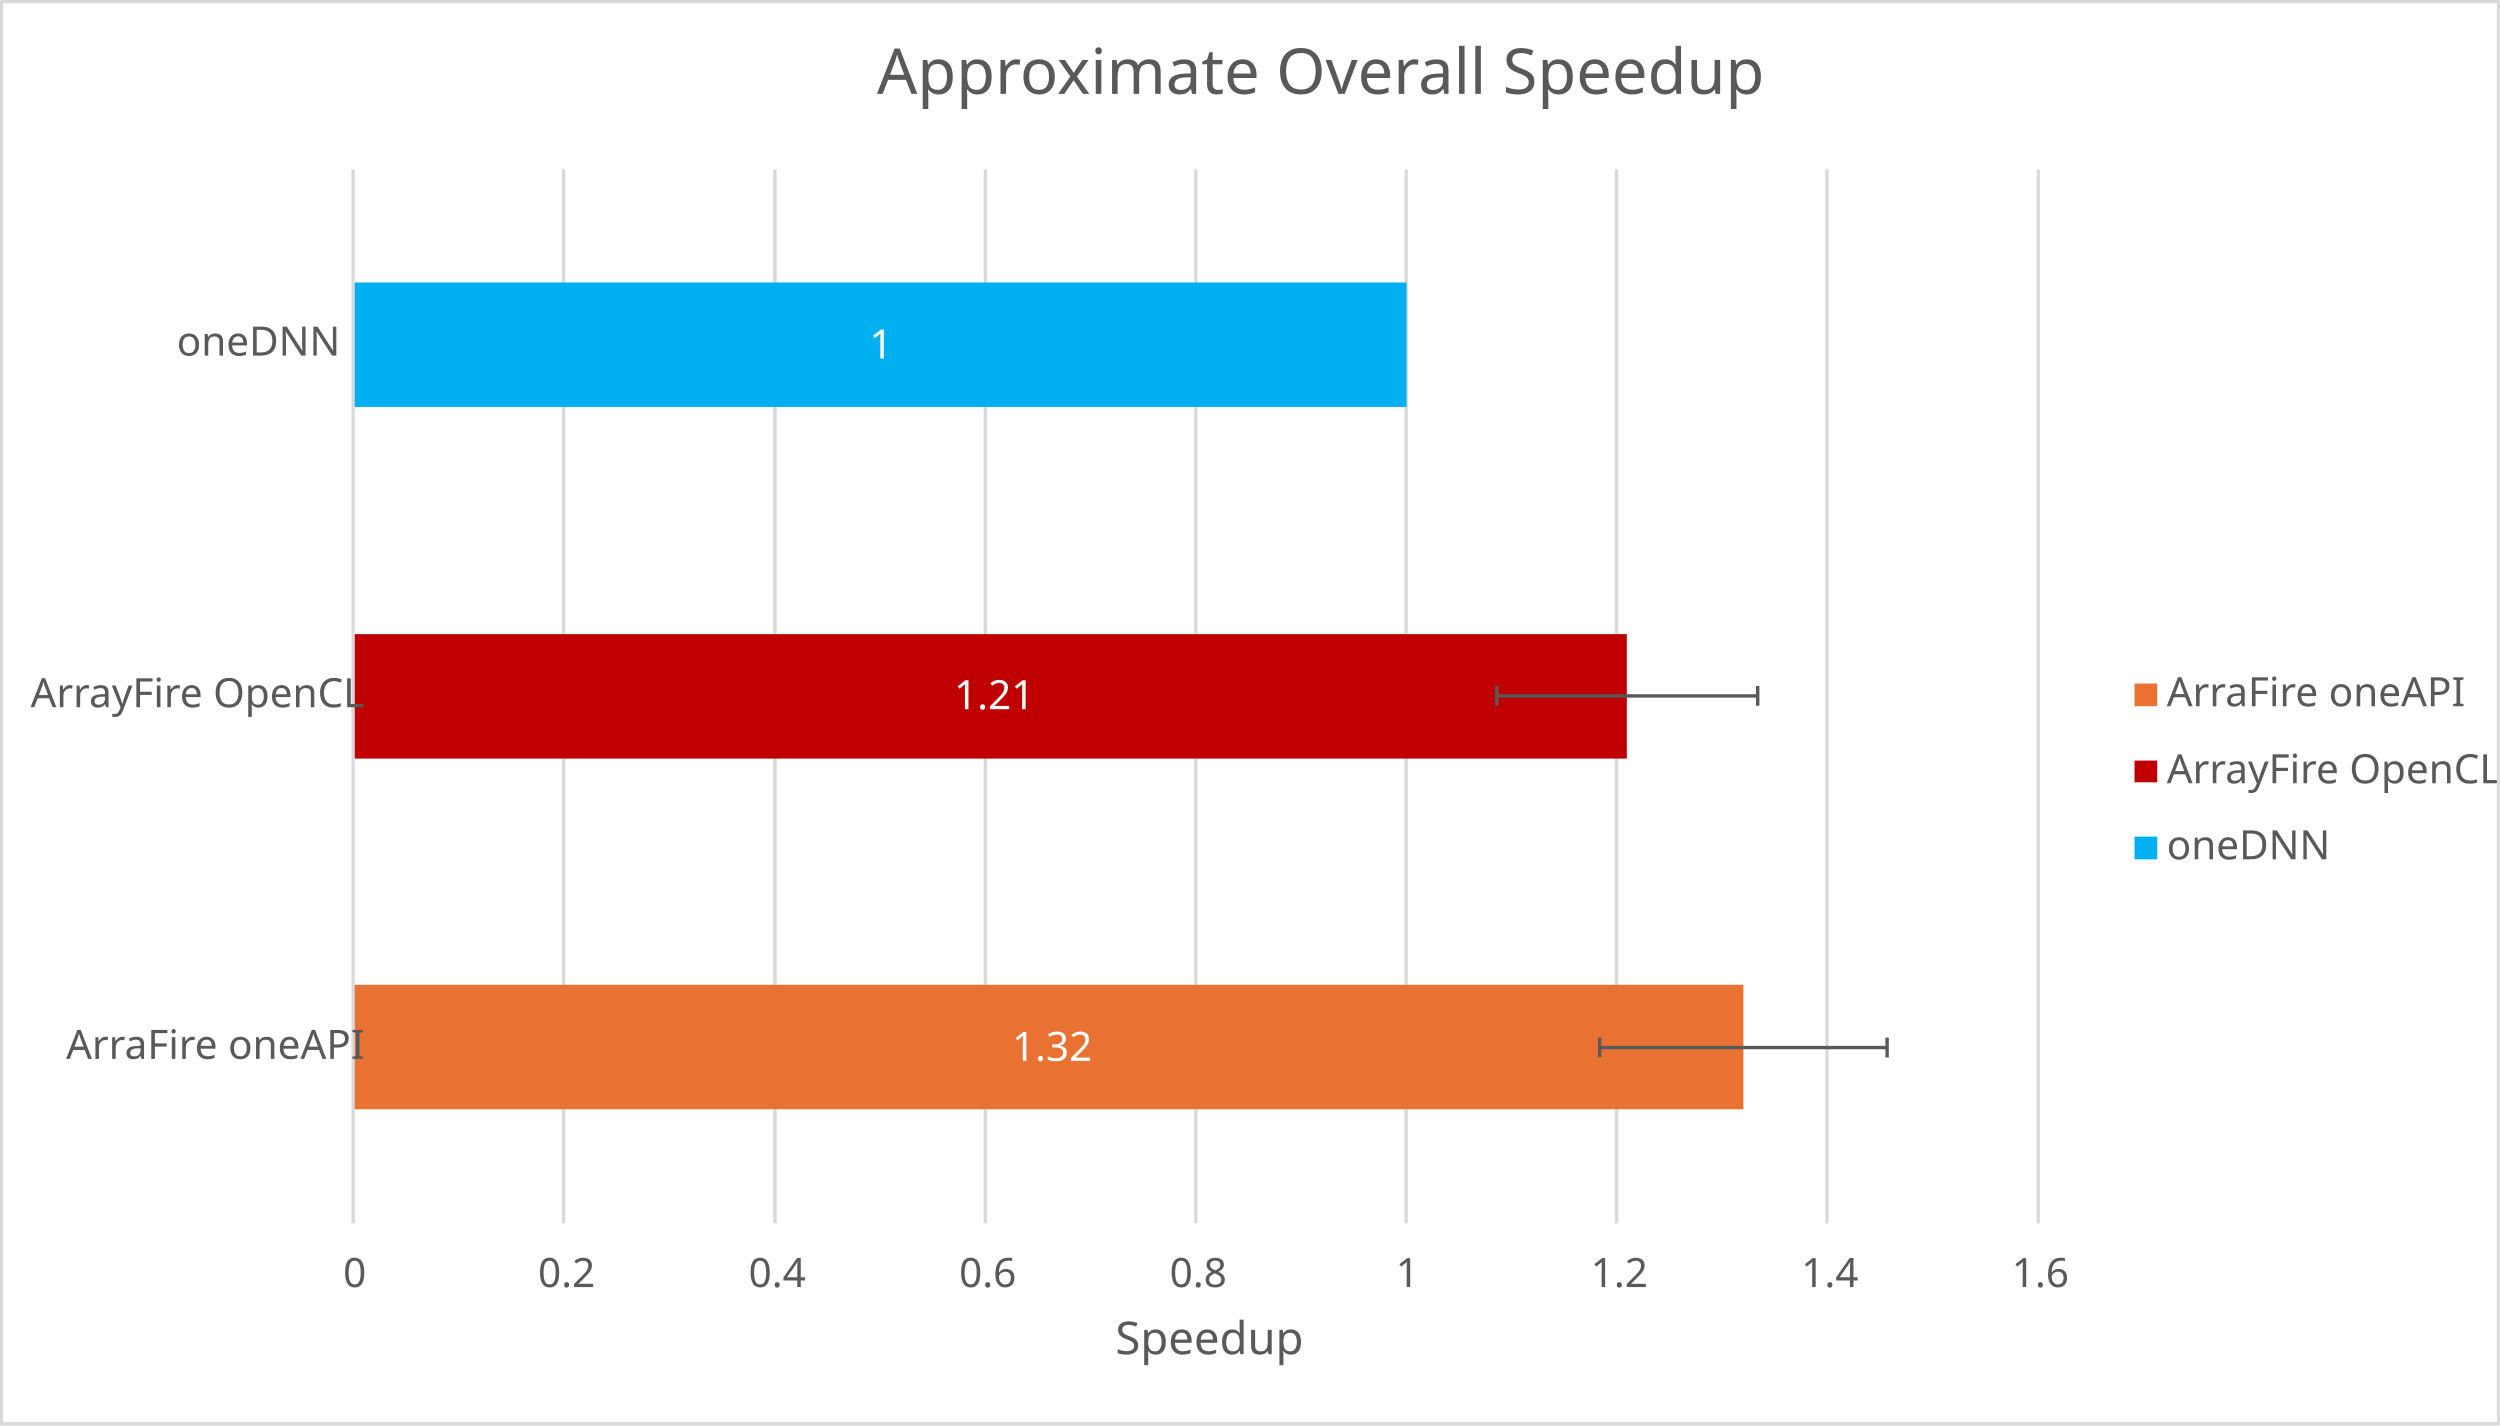
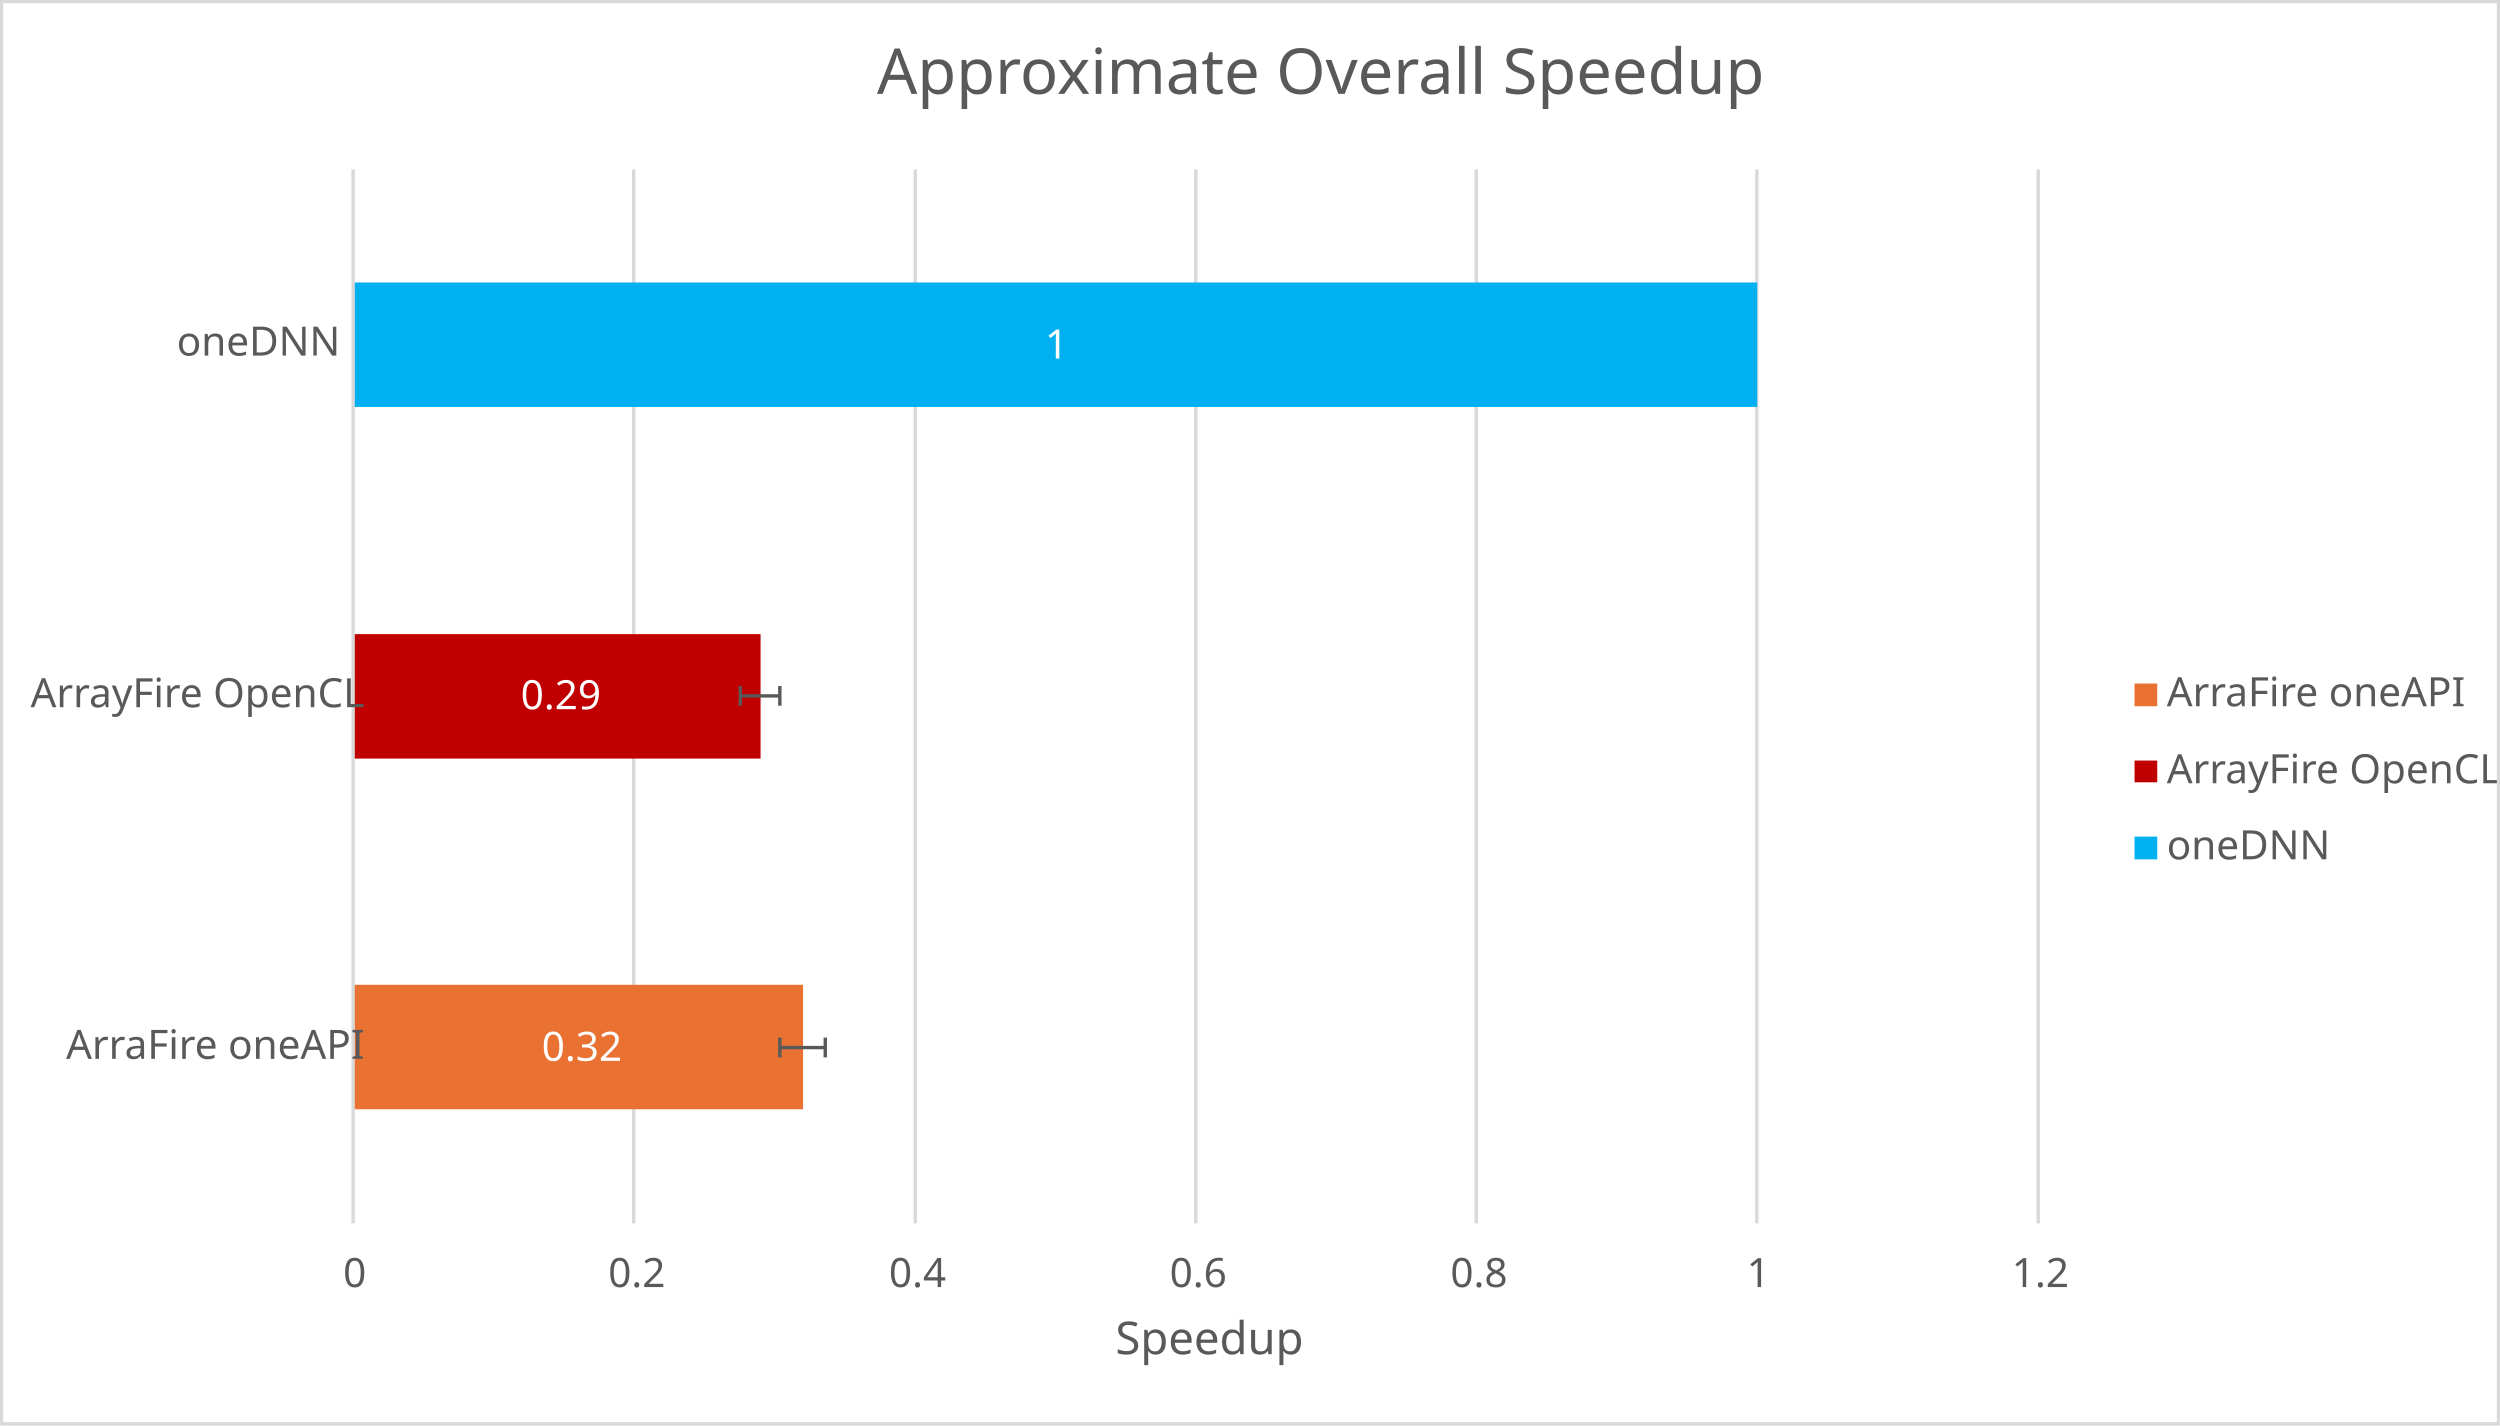
<svg xmlns="http://www.w3.org/2000/svg" width="2531" height="1443" xml:space="preserve" overflow="hidden">
  <defs>
    <clipPath id="clip0">
      <rect x="1862" y="298" width="2531" height="1443" />
    </clipPath>
  </defs>
  <g clip-path="url(#clip0)" transform="translate(-1862 -298)">
    <rect x="1863" y="299" width="2528" height="1440" fill="#FFFFFF" />
    <g>
-       <path d="M2432.58 469.5 2432.58 1536.5M2646.59 469.5 2646.59 1536.5M2859.59 469.5 2859.59 1536.5M3072.6 469.5 3072.6 1536.5M3285.61 469.5 3285.61 1536.5M3498.61 469.5 3498.61 1536.5M3711.62 469.5 3711.62 1536.5M3925.5 469.5 3925.5 1536.5" stroke="#D9D9D9" stroke-width="3.438" stroke-linejoin="round" stroke-miterlimit="10" fill="none" />
+       <path d="M2503.58 469.5 2503.58 1536.5M2788.59 469.5 2788.59 1536.5M3072.6 469.5 3072.6 1536.5M3356.61 469.5 3356.61 1536.5M3640.62 469.5 3640.62 1536.5M3925.5 469.5 3925.5 1536.5" stroke="#D9D9D9" stroke-width="3.438" stroke-linejoin="round" stroke-miterlimit="10" fill="none" />
    </g>
    <g>
-       <rect x="2220" y="1295" width="1407" height="126" fill="#E97132" />
+       <rect x="2220" y="1295" width="455" height="126" fill="#E97132" />
    </g>
    <g>
-       <rect x="2220" y="940" width="1289" height="126" fill="#C00000" />
+       <rect x="2220" y="940" width="412" height="126" fill="#C00000" />
    </g>
    <g>
-       <rect x="2220" y="584" width="1066" height="126" fill="#00B0F0" />
+       <rect x="2220" y="584" width="1421" height="126" fill="#00B0F0" />
    </g>
    <g>
-       <path d="M3626.62 1358.54 3481.5 1358.54M3626.62 1358.54 3772.5 1358.54M3481.5 1348.5 3481.5 1368.5M3772.5 1348.5 3772.5 1368.5" stroke="#595959" stroke-width="3.438" stroke-linejoin="round" stroke-miterlimit="10" fill="none" />
+       <path d="M2674.59 1358.54 2651.5 1358.54M2674.59 1358.54 2697.5 1358.54M2651.5 1348.5 2651.5 1368.5M2697.5 1348.5 2697.5 1368.5" stroke="#595959" stroke-width="3.438" stroke-linejoin="round" stroke-miterlimit="10" fill="none" />
    </g>
    <g>
-       <path d="M3509.62 1002.53 3377.5 1002.53M3509.62 1002.53 3641.5 1002.53M3377.5 992.5 3377.5 1012.5M3641.5 992.5 3641.5 1012.5" stroke="#595959" stroke-width="3.438" stroke-linejoin="round" stroke-miterlimit="10" fill="none" />
+       <path d="M2631.59 1002.53 2611.5 1002.53M2631.59 1002.53 2651.5 1002.53M2611.5 992.5 2611.5 1012.5M2651.5 992.5 2651.5 1012.5" stroke="#595959" stroke-width="3.438" stroke-linejoin="round" stroke-miterlimit="10" fill="none" />
    </g>
    <g>
      <path d="M0 0 0 1067" stroke="#D9D9D9" stroke-width="3.438" stroke-linejoin="round" stroke-miterlimit="10" fill="none" fill-rule="evenodd" transform="matrix(1 0 0 -1 2219.5 1536.5)" />
    </g>
    <g>
-       <text fill="#FFFFFF" font-family="Aptos Narrow,Aptos Narrow_MSFontService,sans-serif" font-weight="400" font-stretch="semi-condensed" font-size="41" transform="matrix(1 0 0 1 2886.5 1372)">1.32</text>
+       <text fill="#FFFFFF" font-family="Aptos Narrow,Aptos Narrow_MSFontService,sans-serif" font-weight="400" font-stretch="semi-condensed" font-size="41" transform="matrix(1 0 0 1 2410.47 1372)">0.32</text>
    </g>
    <g>
-       <text fill="#FFFFFF" font-family="Aptos Narrow,Aptos Narrow_MSFontService,sans-serif" font-weight="400" font-stretch="semi-condensed" font-size="41" transform="matrix(1 0 0 1 2827.89 1016)">1.21</text>
+       <text fill="#FFFFFF" font-family="Aptos Narrow,Aptos Narrow_MSFontService,sans-serif" font-weight="400" font-stretch="semi-condensed" font-size="41" transform="matrix(1 0 0 1 2389.15 1016)">0.29</text>
    </g>
    <g>
-       <text fill="#FFFFFF" font-family="Aptos Narrow,Aptos Narrow_MSFontService,sans-serif" font-weight="400" font-stretch="semi-condensed" font-size="41" transform="matrix(1 0 0 1 2742.25 661)">1</text>
+       <text fill="#FFFFFF" font-family="Aptos Narrow,Aptos Narrow_MSFontService,sans-serif" font-weight="400" font-stretch="semi-condensed" font-size="41" transform="matrix(1 0 0 1 2919.87 661)">1</text>
    </g>
    <g>
      <text fill="#595959" font-family="Aptos Narrow,Aptos Narrow_MSFontService,sans-serif" font-weight="400" font-stretch="semi-condensed" font-size="41" transform="matrix(1 0 0 1 2209.37 1601)">0</text>
    </g>
    <g>
-       <text fill="#595959" font-family="Aptos Narrow,Aptos Narrow_MSFontService,sans-serif" font-weight="400" font-stretch="semi-condensed" font-size="41" transform="matrix(1 0 0 1 2406.71 1601)">0.2</text>
+       <text fill="#595959" font-family="Aptos Narrow,Aptos Narrow_MSFontService,sans-serif" font-weight="400" font-stretch="semi-condensed" font-size="41" transform="matrix(1 0 0 1 2477.76 1601)">0.2</text>
    </g>
    <g>
-       <text fill="#595959" font-family="Aptos Narrow,Aptos Narrow_MSFontService,sans-serif" font-weight="400" font-stretch="semi-condensed" font-size="41" transform="matrix(1 0 0 1 2619.86 1601)">0.4</text>
+       <text fill="#595959" font-family="Aptos Narrow,Aptos Narrow_MSFontService,sans-serif" font-weight="400" font-stretch="semi-condensed" font-size="41" transform="matrix(1 0 0 1 2761.96 1601)">0.4</text>
    </g>
    <g>
-       <text fill="#595959" font-family="Aptos Narrow,Aptos Narrow_MSFontService,sans-serif" font-weight="400" font-stretch="semi-condensed" font-size="41" transform="matrix(1 0 0 1 2833.01 1601)">0.6</text>
+       <text fill="#595959" font-family="Aptos Narrow,Aptos Narrow_MSFontService,sans-serif" font-weight="400" font-stretch="semi-condensed" font-size="41" transform="matrix(1 0 0 1 3046.16 1601)">0.6</text>
    </g>
    <g>
-       <text fill="#595959" font-family="Aptos Narrow,Aptos Narrow_MSFontService,sans-serif" font-weight="400" font-stretch="semi-condensed" font-size="41" transform="matrix(1 0 0 1 3046.16 1601)">0.8</text>
+       <text fill="#595959" font-family="Aptos Narrow,Aptos Narrow_MSFontService,sans-serif" font-weight="400" font-stretch="semi-condensed" font-size="41" transform="matrix(1 0 0 1 3330.36 1601)">0.8</text>
    </g>
    <g>
-       <text fill="#595959" font-family="Aptos Narrow,Aptos Narrow_MSFontService,sans-serif" font-weight="400" font-stretch="semi-condensed" font-size="41" transform="matrix(1 0 0 1 3275.12 1601)">1</text>
+       <text fill="#595959" font-family="Aptos Narrow,Aptos Narrow_MSFontService,sans-serif" font-weight="400" font-stretch="semi-condensed" font-size="41" transform="matrix(1 0 0 1 3630.37 1601)">1</text>
    </g>
    <g>
-       <text fill="#595959" font-family="Aptos Narrow,Aptos Narrow_MSFontService,sans-serif" font-weight="400" font-stretch="semi-condensed" font-size="41" transform="matrix(1 0 0 1 3472.46 1601)">1.2</text>
-     </g>
-     <g>
-       <text fill="#595959" font-family="Aptos Narrow,Aptos Narrow_MSFontService,sans-serif" font-weight="400" font-stretch="semi-condensed" font-size="41" transform="matrix(1 0 0 1 3685.61 1601)">1.4</text>
-     </g>
-     <g>
-       <text fill="#595959" font-family="Aptos Narrow,Aptos Narrow_MSFontService,sans-serif" font-weight="400" font-stretch="semi-condensed" font-size="41" transform="matrix(1 0 0 1 3898.76 1601)">1.6</text>
+       <text fill="#595959" font-family="Aptos Narrow,Aptos Narrow_MSFontService,sans-serif" font-weight="400" font-stretch="semi-condensed" font-size="41" transform="matrix(1 0 0 1 3898.76 1601)">1.2</text>
    </g>
    <g>
      <text fill="#595959" font-family="Aptos Narrow,Aptos Narrow_MSFontService,sans-serif" font-weight="400" font-stretch="semi-condensed" font-size="41" transform="matrix(1 0 0 1 1928.92 1370)">ArraFire oneAPI</text>
    </g>
    <g>
      <text fill="#595959" font-family="Aptos Narrow,Aptos Narrow_MSFontService,sans-serif" font-weight="400" font-stretch="semi-condensed" font-size="41" transform="matrix(1 0 0 1 1892.92 1014)">ArrayFire OpenCL</text>
    </g>
    <g>
      <text fill="#595959" font-family="Aptos Narrow,Aptos Narrow_MSFontService,sans-serif" font-weight="400" font-stretch="semi-condensed" font-size="41" transform="matrix(1 0 0 1 2040.94 658)">oneDNN</text>
    </g>
    <g>
      <text fill="#595959" font-family="Aptos Narrow,Aptos Narrow_MSFontService,sans-serif" font-weight="400" font-stretch="semi-condensed" font-size="46" transform="matrix(1 0 0 1 2991.24 1669)">Speedup</text>
    </g>
    <g>
      <text fill="#595959" font-family="Aptos Narrow,Aptos Narrow_MSFontService,sans-serif" font-weight="400" font-stretch="semi-condensed" font-size="64" transform="matrix(1 0 0 1 2749.84 393)">Approximate Overall Speedup</text>
    </g>
    <g>
      <rect x="4023" y="990" width="23" height="23" fill="#E97132" />
    </g>
    <g>
      <text fill="#595959" font-family="Aptos Narrow,Aptos Narrow_MSFontService,sans-serif" font-weight="400" font-stretch="semi-condensed" font-size="41" transform="matrix(1 0 0 1 4055.61 1013)">ArraFire oneAPI</text>
    </g>
    <g>
      <rect x="4023" y="1068" width="23" height="22" fill="#C00000" />
    </g>
    <g>
      <text fill="#595959" font-family="Aptos Narrow,Aptos Narrow_MSFontService,sans-serif" font-weight="400" font-stretch="semi-condensed" font-size="41" transform="matrix(1 0 0 1 4055.61 1091)">ArrayFire OpenCL</text>
    </g>
    <g>
      <rect x="4023" y="1145" width="23" height="23" fill="#00B0F0" />
    </g>
    <g>
      <text fill="#595959" font-family="Aptos Narrow,Aptos Narrow_MSFontService,sans-serif" font-weight="400" font-stretch="semi-condensed" font-size="41" transform="matrix(1 0 0 1 4055.61 1168)">oneDNN</text>
    </g>
    <rect x="1863.5" y="299.5" width="2528" height="1440" stroke="#D9D9D9" stroke-width="3.438" stroke-linejoin="round" stroke-miterlimit="10" fill="none" />
  </g>
</svg>
